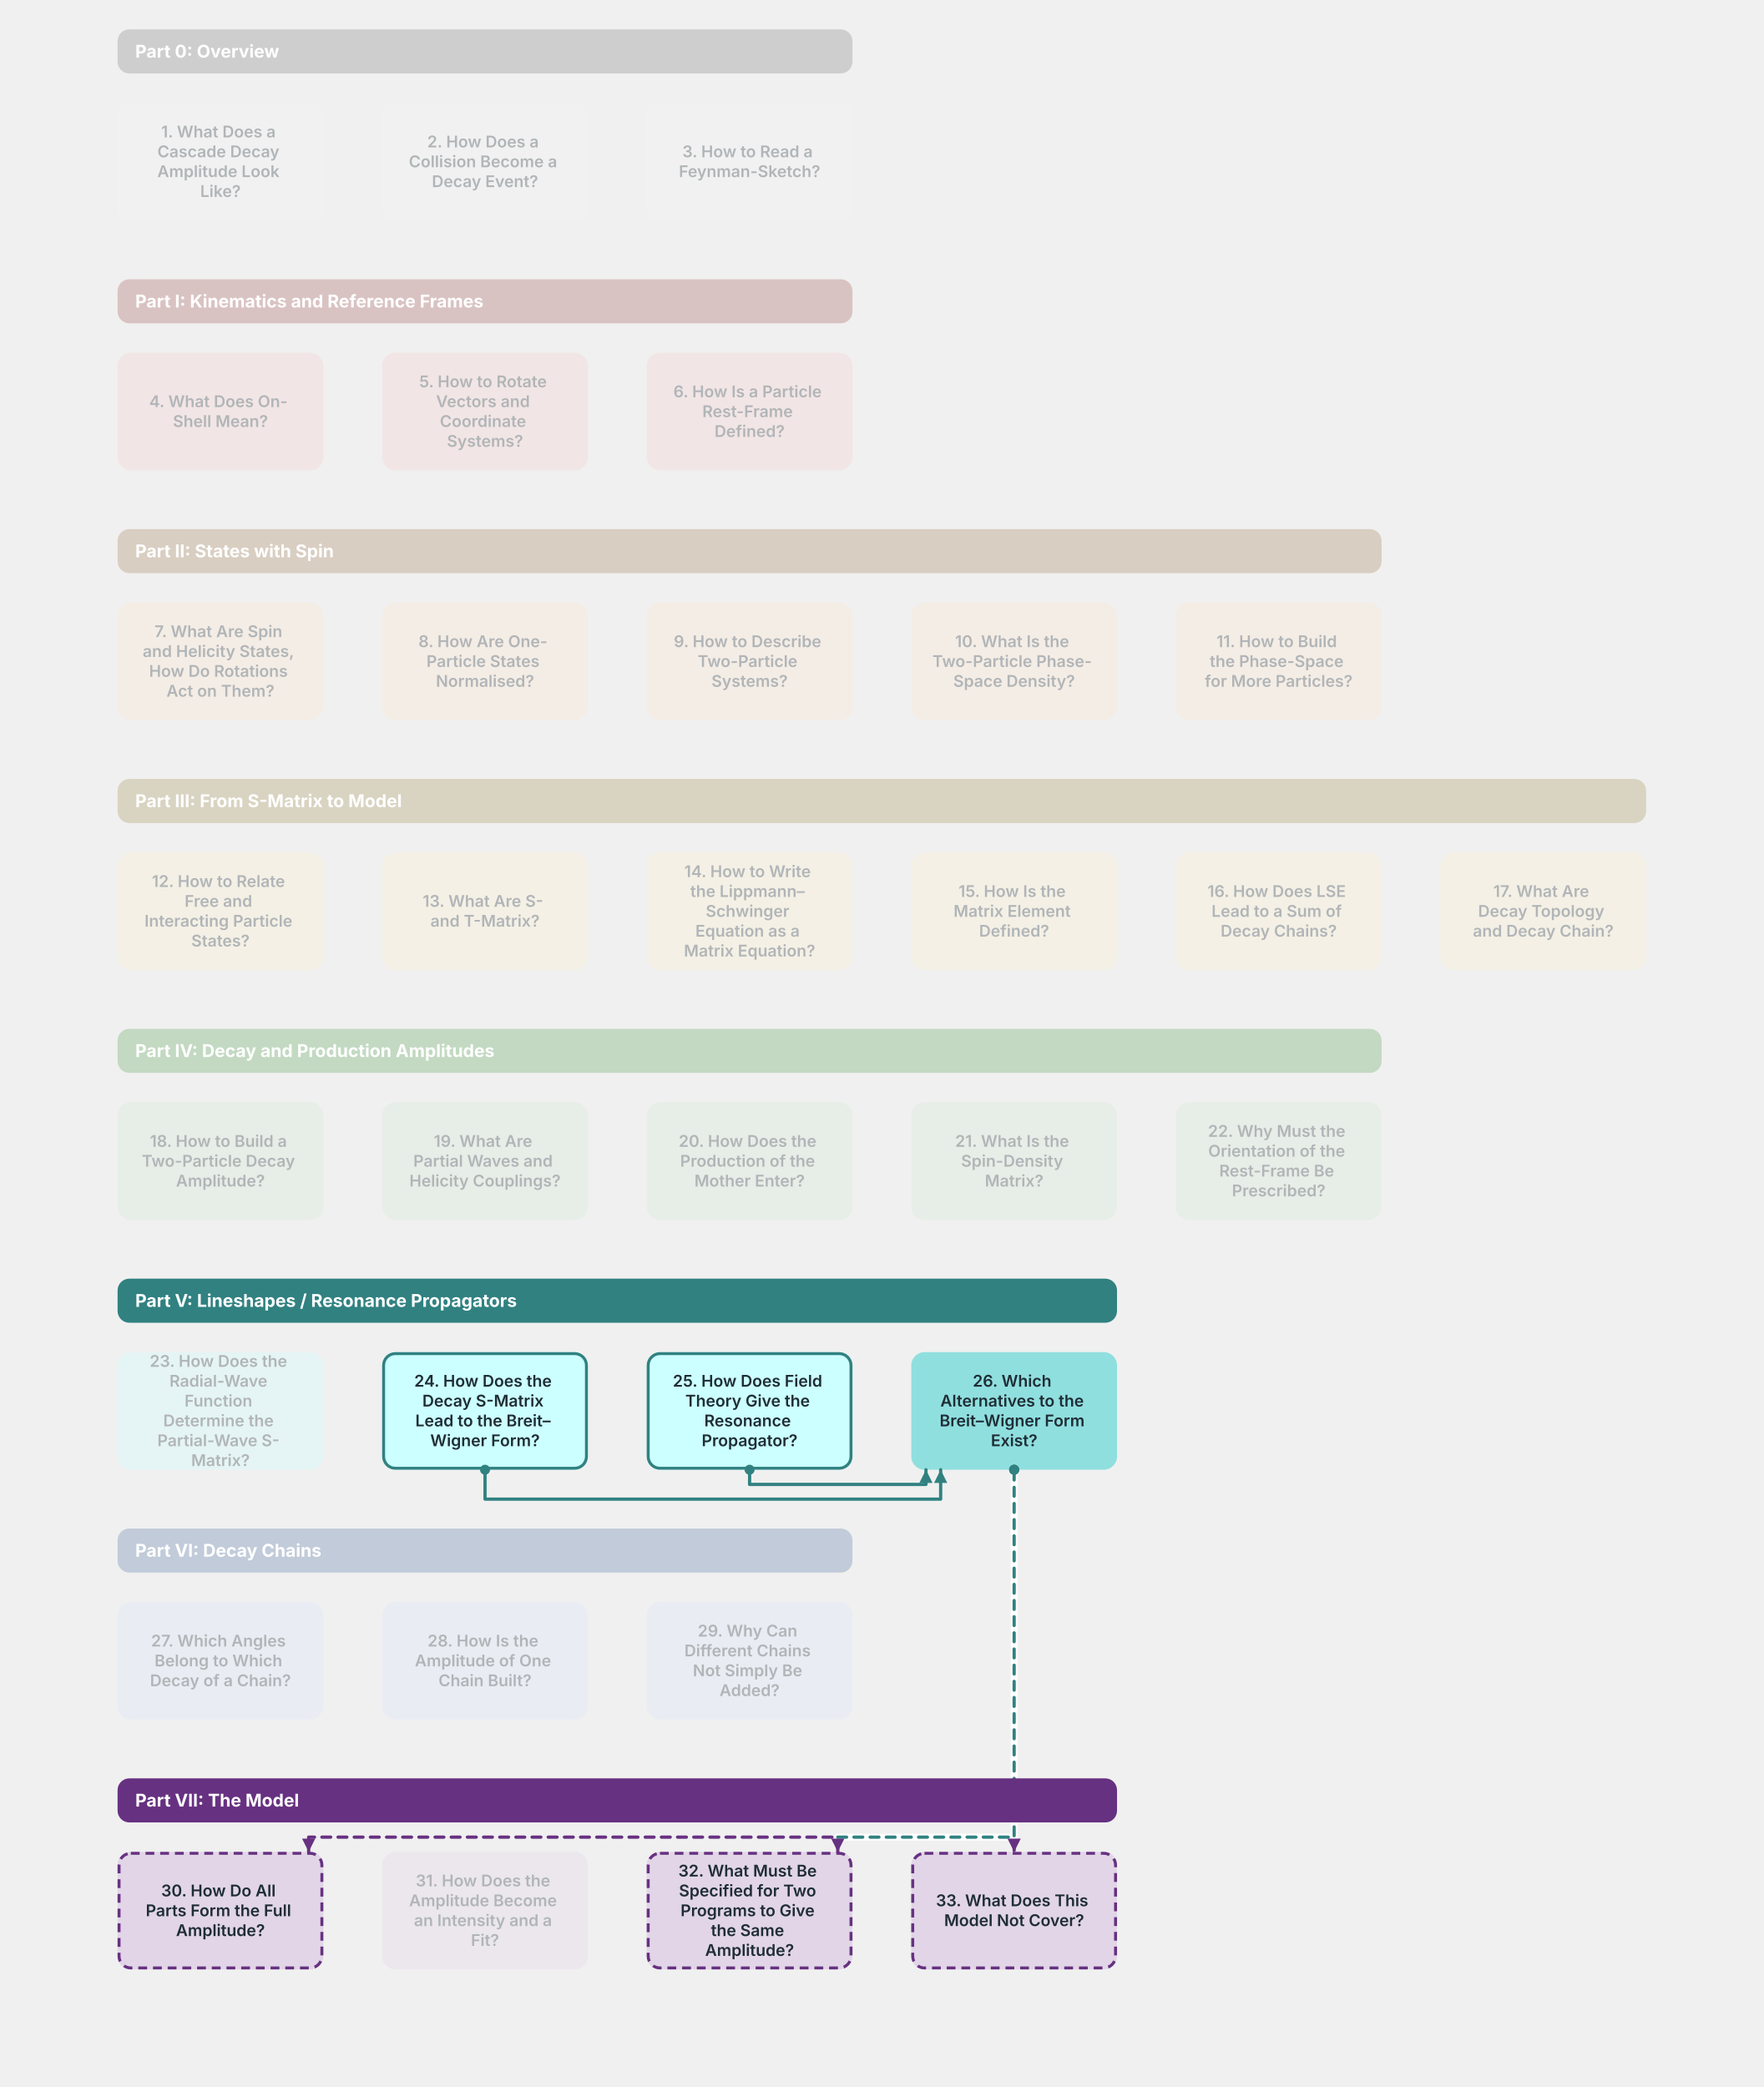
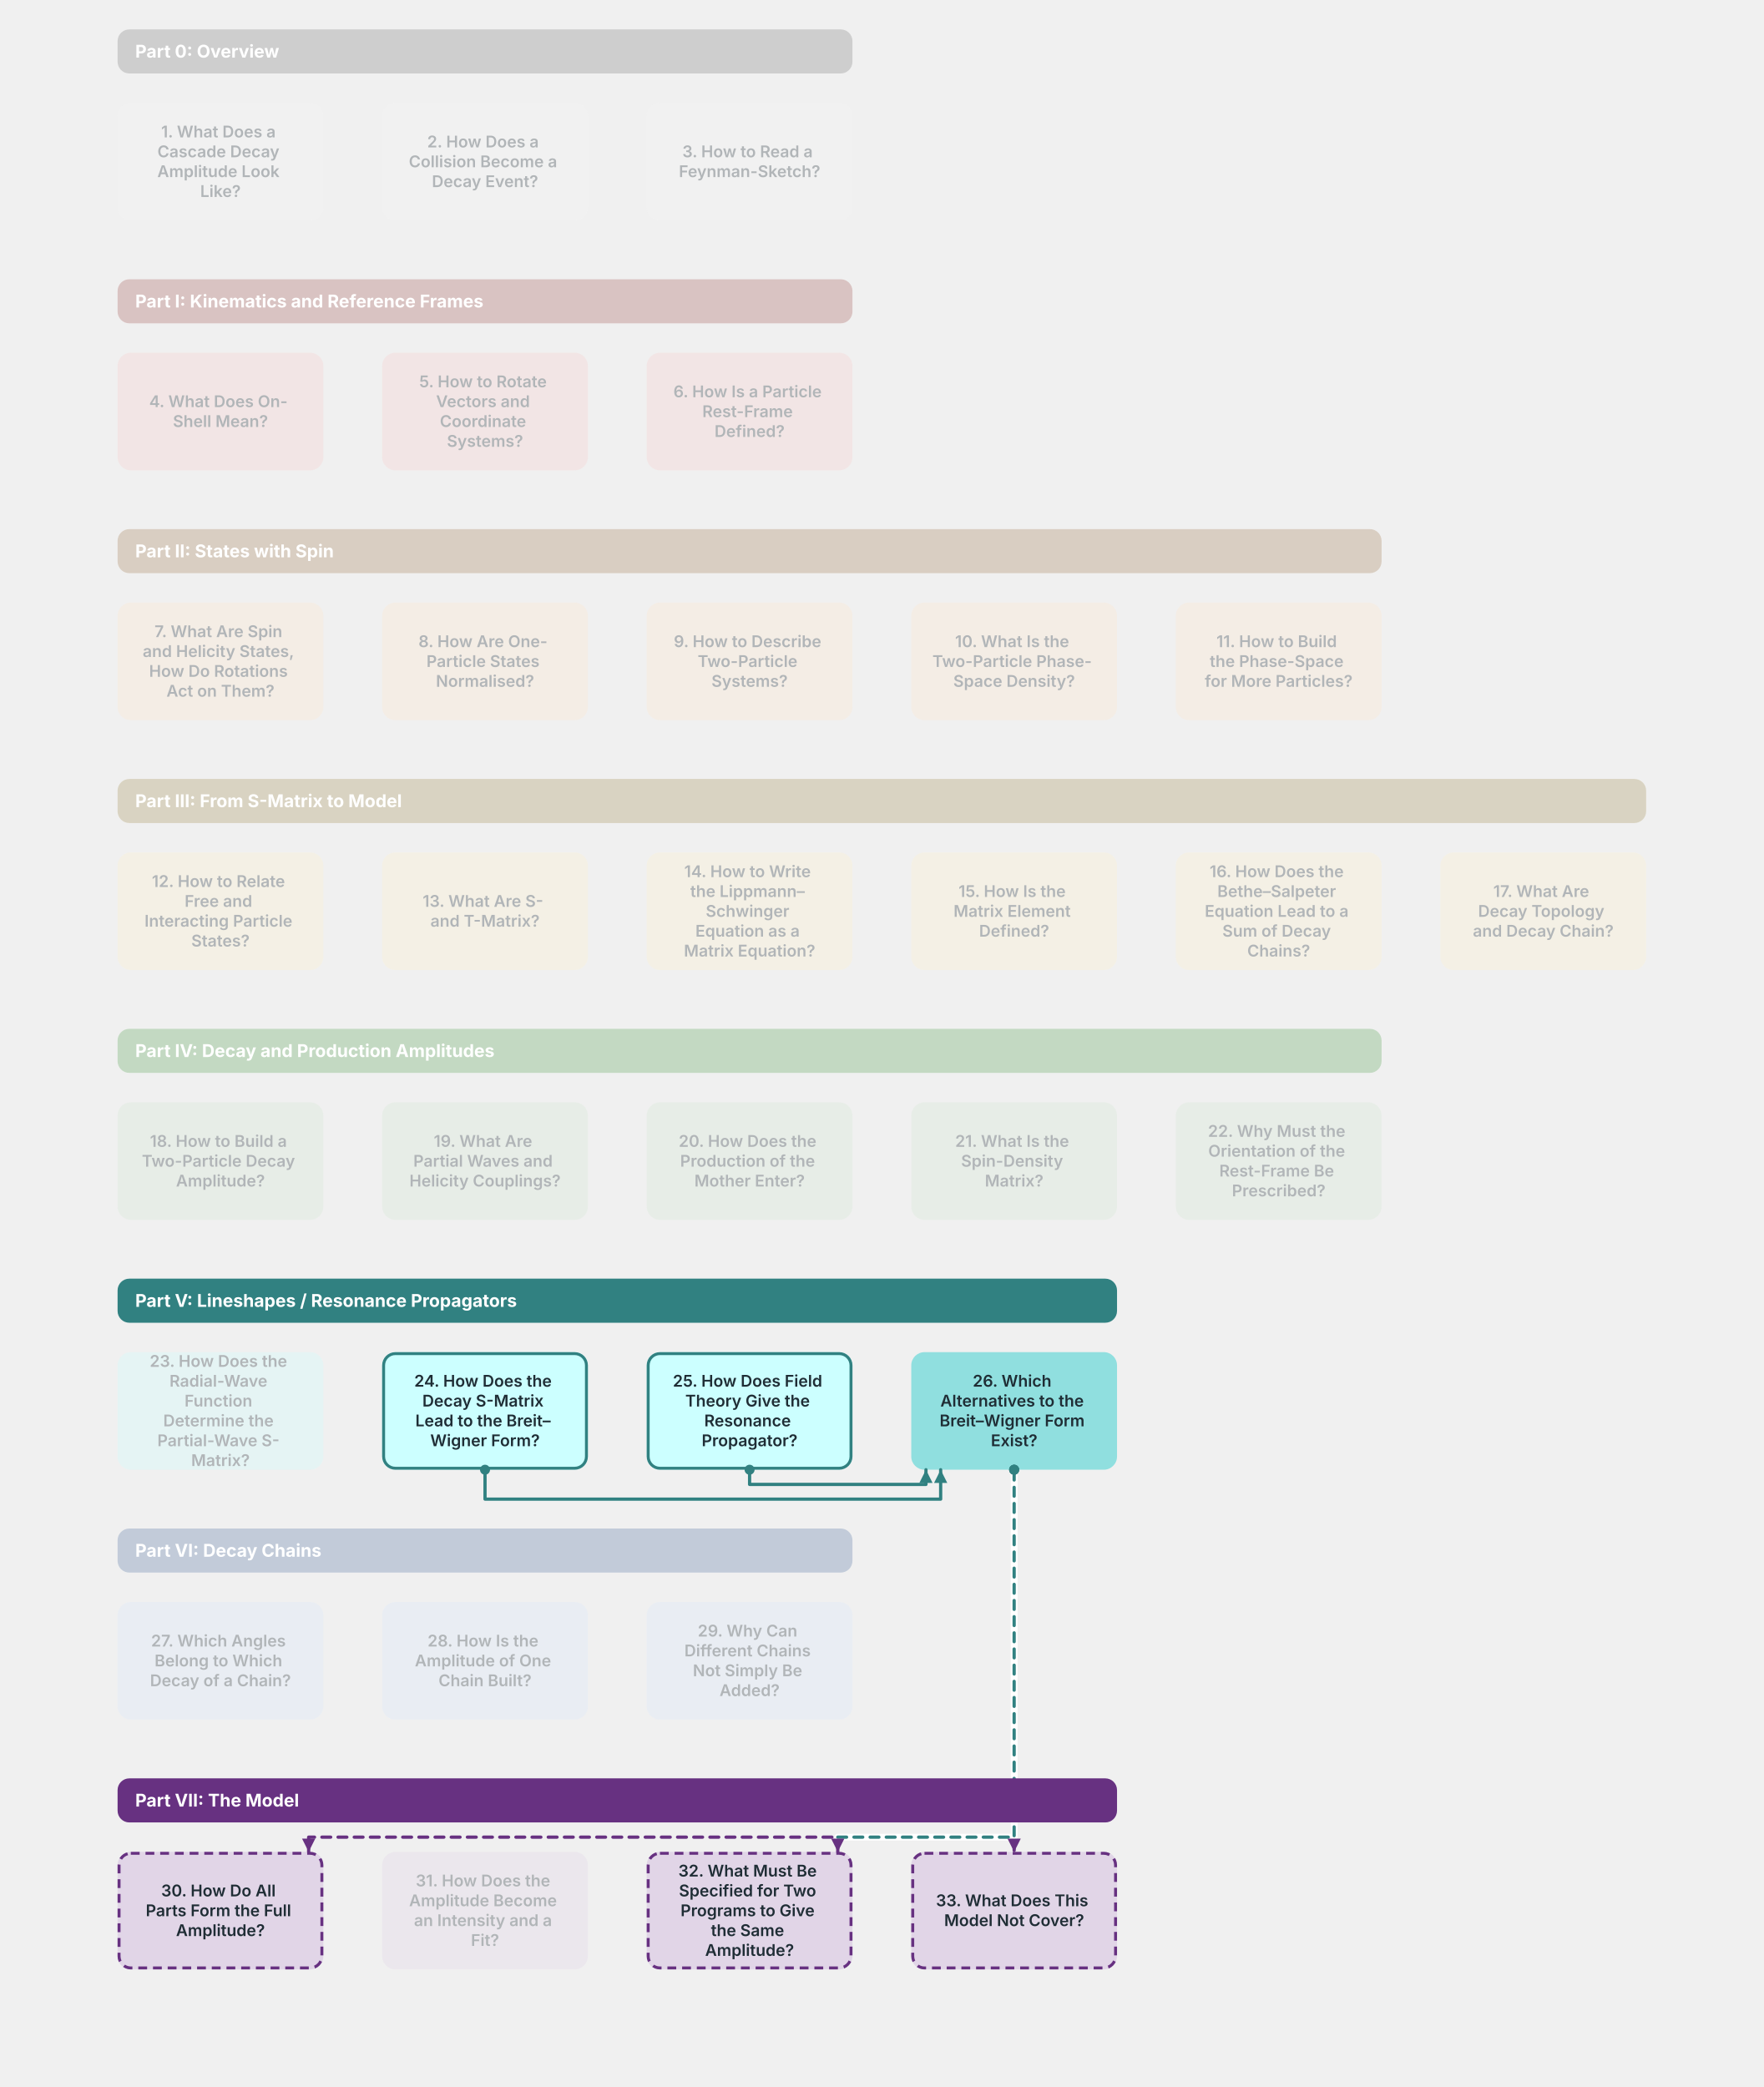
<svg xmlns="http://www.w3.org/2000/svg" viewBox="0 0 1200 1420" width="1200" height="1420" role="img" aria-label="Flow chart of the FAQ">
  <style>text{font-family:Inter,"Source Sans 3","Noto Sans","DejaVu Sans",sans-serif;font-size:11px;font-weight:600}.bar-title{font-size:12px;font-weight:700}</style>
  <g class="card" data-n="1" opacity="0.3">
    <rect class="card-bg" data-n="1" x="80" y="70" width="140" height="80" rx="9" fill="#F5F5F5" />
    <text fill="#1f2d35" text-anchor="middle">
      <tspan x="150" y="93.5">1. What Does a</tspan>
      <tspan x="150" y="107.0">Cascade Decay</tspan>
      <tspan x="150" y="120.5">Amplitude Look</tspan>
      <tspan x="150" y="134.0">Like?</tspan>
    </text>
  </g>
  <g class="card" data-n="2" opacity="0.3">
    <rect class="card-bg" data-n="2" x="260" y="70" width="140" height="80" rx="9" fill="#F5F5F5" />
    <text fill="#1f2d35" text-anchor="middle">
      <tspan x="330" y="100.3">2. How Does a</tspan>
      <tspan x="330" y="113.8">Collision Become a</tspan>
      <tspan x="330" y="127.3">Decay Event?</tspan>
    </text>
  </g>
  <g class="card" data-n="3" opacity="0.3">
    <rect class="card-bg" data-n="3" x="440" y="70" width="140" height="80" rx="9" fill="#F5F5F5" />
    <text fill="#1f2d35" text-anchor="middle">
      <tspan x="510" y="107.0">3. How to Read a</tspan>
      <tspan x="510" y="120.5">Feynman-Sketch?</tspan>
    </text>
  </g>
  <g class="card" data-n="4" opacity="0.3">
    <rect class="card-bg" data-n="4" x="80" y="240" width="140" height="80" rx="9" fill="#F8CECC" />
    <text fill="#1f2d35" text-anchor="middle">
      <tspan x="150" y="277.0">4. What Does On-</tspan>
      <tspan x="150" y="290.5">Shell Mean?</tspan>
    </text>
  </g>
  <g class="card" data-n="5" opacity="0.3">
    <rect class="card-bg" data-n="5" x="260" y="240" width="140" height="80" rx="9" fill="#F8CECC" />
    <text fill="#1f2d35" text-anchor="middle">
      <tspan x="330" y="263.5">5. How to Rotate</tspan>
      <tspan x="330" y="277.0">Vectors and</tspan>
      <tspan x="330" y="290.5">Coordinate</tspan>
      <tspan x="330" y="304.0">Systems?</tspan>
    </text>
  </g>
  <g class="card" data-n="6" opacity="0.3">
    <rect class="card-bg" data-n="6" x="440" y="240" width="140" height="80" rx="9" fill="#F8CECC" />
    <text fill="#1f2d35" text-anchor="middle">
      <tspan x="510" y="270.3">6. How Is a Particle</tspan>
      <tspan x="510" y="283.8">Rest-Frame</tspan>
      <tspan x="510" y="297.3">Defined?</tspan>
    </text>
  </g>
  <g class="card" data-n="7" opacity="0.3">
    <rect class="card-bg" data-n="7" x="80" y="410" width="140" height="80" rx="9" fill="#FFE6CC" />
    <text fill="#1f2d35" text-anchor="middle">
      <tspan x="150" y="433.5">7. What Are Spin</tspan>
      <tspan x="150" y="447.0">and Helicity States,</tspan>
      <tspan x="150" y="460.5">How Do Rotations</tspan>
      <tspan x="150" y="474.0">Act on Them?</tspan>
    </text>
  </g>
  <g class="card" data-n="8" opacity="0.3">
    <rect class="card-bg" data-n="8" x="260" y="410" width="140" height="80" rx="9" fill="#FFE6CC" />
    <text fill="#1f2d35" text-anchor="middle">
      <tspan x="330" y="440.3">8. How Are One-</tspan>
      <tspan x="330" y="453.8">Particle States</tspan>
      <tspan x="330" y="467.3">Normalised?</tspan>
    </text>
  </g>
  <g class="card" data-n="9" opacity="0.3">
    <rect class="card-bg" data-n="9" x="440" y="410" width="140" height="80" rx="9" fill="#FFE6CC" />
    <text fill="#1f2d35" text-anchor="middle">
      <tspan x="510" y="440.3">9. How to Describe</tspan>
      <tspan x="510" y="453.8">Two-Particle</tspan>
      <tspan x="510" y="467.3">Systems?</tspan>
    </text>
  </g>
  <g class="card" data-n="10" opacity="0.3">
    <rect class="card-bg" data-n="10" x="620" y="410" width="140" height="80" rx="9" fill="#FFE6CC" />
    <text fill="#1f2d35" text-anchor="middle">
      <tspan x="690" y="440.3">10. What Is the</tspan>
      <tspan x="690" y="453.8">Two-Particle Phase-</tspan>
      <tspan x="690" y="467.3">Space Density?</tspan>
    </text>
  </g>
  <g class="card" data-n="11" opacity="0.3">
    <rect class="card-bg" data-n="11" x="800" y="410" width="140" height="80" rx="9" fill="#FFE6CC" />
    <text fill="#1f2d35" text-anchor="middle">
      <tspan x="870" y="440.3">11. How to Build</tspan>
      <tspan x="870" y="453.8">the Phase-Space</tspan>
      <tspan x="870" y="467.3">for More Particles?</tspan>
    </text>
  </g>
  <g class="card" data-n="12" opacity="0.3">
    <rect class="card-bg" data-n="12" x="80" y="580" width="140" height="80" rx="9" fill="#FFF2CC" />
    <text fill="#1f2d35" text-anchor="middle">
      <tspan x="150" y="603.5">12. How to Relate</tspan>
      <tspan x="150" y="617.0">Free and</tspan>
      <tspan x="150" y="630.5">Interacting Particle</tspan>
      <tspan x="150" y="644.0">States?</tspan>
    </text>
  </g>
  <g class="card" data-n="13" opacity="0.3">
    <rect class="card-bg" data-n="13" x="260" y="580" width="140" height="80" rx="9" fill="#FFF2CC" />
    <text fill="#1f2d35" text-anchor="middle">
      <tspan x="330" y="617.0">13. What Are S-</tspan>
      <tspan x="330" y="630.5">and T-Matrix?</tspan>
    </text>
  </g>
  <g class="card" data-n="14" opacity="0.3">
    <rect class="card-bg" data-n="14" x="440" y="580" width="140" height="80" rx="9" fill="#FFF2CC" />
    <text fill="#1f2d35" text-anchor="middle">
      <tspan x="510" y="596.8">14. How to Write</tspan>
      <tspan x="510" y="610.3">the Lippmann–</tspan>
      <tspan x="510" y="623.8">Schwinger</tspan>
      <tspan x="510" y="637.3">Equation as a</tspan>
      <tspan x="510" y="650.8">Matrix Equation?</tspan>
    </text>
  </g>
  <g class="card" data-n="15" opacity="0.3">
    <rect class="card-bg" data-n="15" x="620" y="580" width="140" height="80" rx="9" fill="#FFF2CC" />
    <text fill="#1f2d35" text-anchor="middle">
      <tspan x="690" y="610.3">15. How Is the</tspan>
      <tspan x="690" y="623.8">Matrix Element</tspan>
      <tspan x="690" y="637.3">Defined?</tspan>
    </text>
  </g>
  <g class="card" data-n="16" opacity="0.3">
    <rect class="card-bg" data-n="16" x="800" y="580" width="140" height="80" rx="9" fill="#FFF2CC" />
    <text fill="#1f2d35" text-anchor="middle">
-       <tspan x="870" y="610.3">16. How Does LSE</tspan>
-       <tspan x="870" y="623.8">Lead to a Sum of</tspan>
-       <tspan x="870" y="637.3">Decay Chains?</tspan>
+       <tspan x="870" y="596.8">16. How Does the</tspan>
+       <tspan x="870" y="610.3">Bethe–Salpeter</tspan>
+       <tspan x="870" y="623.8">Equation Lead to a</tspan>
+       <tspan x="870" y="637.3">Sum of Decay</tspan>
+       <tspan x="870" y="650.8">Chains?</tspan>
    </text>
  </g>
  <g class="card" data-n="17" opacity="0.3">
    <rect class="card-bg" data-n="17" x="980" y="580" width="140" height="80" rx="9" fill="#FFF2CC" />
    <text fill="#1f2d35" text-anchor="middle">
      <tspan x="1050" y="610.3">17. What Are</tspan>
      <tspan x="1050" y="623.8">Decay Topology</tspan>
      <tspan x="1050" y="637.3">and Decay Chain?</tspan>
    </text>
  </g>
  <g class="card" data-n="18" opacity="0.3">
    <rect class="card-bg" data-n="18" x="80" y="750" width="140" height="80" rx="9" fill="#D5E8D4" />
    <text fill="#1f2d35" text-anchor="middle">
      <tspan x="150" y="780.3">18. How to Build a</tspan>
      <tspan x="150" y="793.8">Two-Particle Decay</tspan>
      <tspan x="150" y="807.3">Amplitude?</tspan>
    </text>
  </g>
  <g class="card" data-n="19" opacity="0.3">
    <rect class="card-bg" data-n="19" x="260" y="750" width="140" height="80" rx="9" fill="#D5E8D4" />
    <text fill="#1f2d35" text-anchor="middle">
      <tspan x="330" y="780.3">19. What Are</tspan>
      <tspan x="330" y="793.8">Partial Waves and</tspan>
      <tspan x="330" y="807.3">Helicity Couplings?</tspan>
    </text>
  </g>
  <g class="card" data-n="20" opacity="0.3">
    <rect class="card-bg" data-n="20" x="440" y="750" width="140" height="80" rx="9" fill="#D5E8D4" />
    <text fill="#1f2d35" text-anchor="middle">
      <tspan x="510" y="780.3">20. How Does the</tspan>
      <tspan x="510" y="793.8">Production of the</tspan>
      <tspan x="510" y="807.3">Mother Enter?</tspan>
    </text>
  </g>
  <g class="card" data-n="21" opacity="0.3">
    <rect class="card-bg" data-n="21" x="620" y="750" width="140" height="80" rx="9" fill="#D5E8D4" />
    <text fill="#1f2d35" text-anchor="middle">
      <tspan x="690" y="780.3">21. What Is the</tspan>
      <tspan x="690" y="793.8">Spin-Density</tspan>
      <tspan x="690" y="807.3">Matrix?</tspan>
    </text>
  </g>
  <g class="card" data-n="22" opacity="0.3">
    <rect class="card-bg" data-n="22" x="800" y="750" width="140" height="80" rx="9" fill="#D5E8D4" />
    <text fill="#1f2d35" text-anchor="middle">
      <tspan x="870" y="773.5">22. Why Must the</tspan>
      <tspan x="870" y="787.0">Orientation of the</tspan>
      <tspan x="870" y="800.5">Rest-Frame Be</tspan>
      <tspan x="870" y="814.0">Prescribed?</tspan>
    </text>
  </g>
  <g class="card" data-n="23" opacity="0.3">
    <rect class="card-bg" data-n="23" x="80" y="920" width="140" height="80" rx="9" fill="#CCFFFF" />
    <text fill="#1f2d35" text-anchor="middle">
      <tspan x="150" y="930.0">23. How Does the</tspan>
      <tspan x="150" y="943.5">Radial-Wave</tspan>
      <tspan x="150" y="957.0">Function</tspan>
      <tspan x="150" y="970.5">Determine the</tspan>
      <tspan x="150" y="984.0">Partial-Wave S-</tspan>
      <tspan x="150" y="997.5">Matrix?</tspan>
    </text>
  </g>
  <g class="card" data-n="24" opacity="1">
    <rect class="card-bg" data-n="24" x="260" y="920" width="140" height="80" rx="9" fill="#CCFFFF" />
    <rect class="frame need" data-n="24" x="261" y="921" width="138" height="78" rx="8" fill="none" stroke="#318181" stroke-width="2" />
    <text fill="#1f2d35" text-anchor="middle">
      <tspan x="330" y="943.5">24. How Does the</tspan>
      <tspan x="330" y="957.0">Decay S-Matrix</tspan>
      <tspan x="330" y="970.5">Lead to the Breit–</tspan>
      <tspan x="330" y="984.0">Wigner Form?</tspan>
    </text>
  </g>
  <g class="card" data-n="25" opacity="1">
    <rect class="card-bg" data-n="25" x="440" y="920" width="140" height="80" rx="9" fill="#CCFFFF" />
    <rect class="frame need" data-n="25" x="441" y="921" width="138" height="78" rx="8" fill="none" stroke="#318181" stroke-width="2" />
    <text fill="#1f2d35" text-anchor="middle">
      <tspan x="510" y="943.5">25. How Does Field</tspan>
      <tspan x="510" y="957.0">Theory Give the</tspan>
      <tspan x="510" y="970.5">Resonance</tspan>
      <tspan x="510" y="984.0">Propagator?</tspan>
    </text>
  </g>
  <g class="card" data-n="26" opacity="1">
    <rect class="card-bg" data-n="26" x="620" y="920" width="140" height="80" rx="9" fill="#90DFDF" />
    <text fill="#1f2d35" text-anchor="middle">
      <tspan x="690" y="943.5">26. Which</tspan>
      <tspan x="690" y="957.0">Alternatives to the</tspan>
      <tspan x="690" y="970.5">Breit–Wigner Form</tspan>
      <tspan x="690" y="984.0">Exist?</tspan>
    </text>
  </g>
  <g class="card" data-n="27" opacity="0.3">
    <rect class="card-bg" data-n="27" x="80" y="1090" width="140" height="80" rx="9" fill="#DAE8FC" />
    <text fill="#1f2d35" text-anchor="middle">
      <tspan x="150" y="1120.3">27. Which Angles</tspan>
      <tspan x="150" y="1133.8">Belong to Which</tspan>
      <tspan x="150" y="1147.3">Decay of a Chain?</tspan>
    </text>
  </g>
  <g class="card" data-n="28" opacity="0.3">
    <rect class="card-bg" data-n="28" x="260" y="1090" width="140" height="80" rx="9" fill="#DAE8FC" />
    <text fill="#1f2d35" text-anchor="middle">
      <tspan x="330" y="1120.3">28. How Is the</tspan>
      <tspan x="330" y="1133.8">Amplitude of One</tspan>
      <tspan x="330" y="1147.3">Chain Built?</tspan>
    </text>
  </g>
  <g class="card" data-n="29" opacity="0.3">
    <rect class="card-bg" data-n="29" x="440" y="1090" width="140" height="80" rx="9" fill="#DAE8FC" />
    <text fill="#1f2d35" text-anchor="middle">
      <tspan x="510" y="1113.5">29. Why Can</tspan>
      <tspan x="510" y="1127.0">Different Chains</tspan>
      <tspan x="510" y="1140.5">Not Simply Be</tspan>
      <tspan x="510" y="1154.0">Added?</tspan>
    </text>
  </g>
  <g class="card" data-n="30" opacity="1">
    <rect class="card-bg" data-n="30" x="80" y="1260" width="140" height="80" rx="9" fill="#E1D5E7" />
    <rect class="frame see" data-n="30" x="81" y="1261" width="138" height="78" rx="8" fill="none" stroke="#673181" stroke-width="2" stroke-dasharray="6 4" />
    <text fill="#1f2d35" text-anchor="middle">
      <tspan x="150" y="1290.3">30. How Do All</tspan>
      <tspan x="150" y="1303.8">Parts Form the Full</tspan>
      <tspan x="150" y="1317.3">Amplitude?</tspan>
    </text>
  </g>
  <g class="card" data-n="31" opacity="0.3">
    <rect class="card-bg" data-n="31" x="260" y="1260" width="140" height="80" rx="9" fill="#E1D5E7" />
    <text fill="#1f2d35" text-anchor="middle">
      <tspan x="330" y="1283.5">31. How Does the</tspan>
      <tspan x="330" y="1297.0">Amplitude Become</tspan>
      <tspan x="330" y="1310.5">an Intensity and a</tspan>
      <tspan x="330" y="1324.0">Fit?</tspan>
    </text>
  </g>
  <g class="card" data-n="32" opacity="1">
    <rect class="card-bg" data-n="32" x="440" y="1260" width="140" height="80" rx="9" fill="#E1D5E7" />
    <rect class="frame see" data-n="32" x="441" y="1261" width="138" height="78" rx="8" fill="none" stroke="#673181" stroke-width="2" stroke-dasharray="6 4" />
    <text fill="#1f2d35" text-anchor="middle">
      <tspan x="510" y="1276.8">32. What Must Be</tspan>
      <tspan x="510" y="1290.3">Specified for Two</tspan>
      <tspan x="510" y="1303.8">Programs to Give</tspan>
      <tspan x="510" y="1317.3">the Same</tspan>
      <tspan x="510" y="1330.8">Amplitude?</tspan>
    </text>
  </g>
  <g class="card" data-n="33" opacity="1">
    <rect class="card-bg" data-n="33" x="620" y="1260" width="140" height="80" rx="9" fill="#E1D5E7" />
    <rect class="frame see" data-n="33" x="621" y="1261" width="138" height="78" rx="8" fill="none" stroke="#673181" stroke-width="2" stroke-dasharray="6 4" />
    <text fill="#1f2d35" text-anchor="middle">
      <tspan x="690" y="1297.0">33. What Does This</tspan>
      <tspan x="690" y="1310.5">Model Not Cover?</tspan>
    </text>
  </g>
  <g class="lines" fill="none" stroke-linejoin="round" stroke-linecap="round">
    <path class="see" data-card="33" data-from="26" data-to="33" d="M690 1000 L690 1260" stroke="#673181" stroke-width="2.2" stroke-dasharray="6 5" />
    <path class="see" data-card="32" data-from="26" data-to="32" d="M690 1000 L690 1250 L570 1250 L570 1260" stroke="#673181" stroke-width="2.2" stroke-dasharray="6 5" />
    <path class="see" data-card="30" data-from="26" data-to="30" d="M690 1000 L690 1250 L210 1250 L210 1260" stroke="#673181" stroke-width="2.2" stroke-dasharray="6 5" />
    <path class="trunk-under" d="M570 1250 L690 1250 L690 1000" stroke="#fff" stroke-width="4.6" />
    <path class="trunk" d="M570 1250 L690 1250 L690 1000" stroke="#318181" stroke-width="2.2" stroke-dasharray="6 5" />
    <path class="need" data-card="25" data-from="25" data-to="26" d="M510 1000 L510 1010 L630 1010 L630 1000" stroke="#318181" stroke-width="2.2" />
    <path class="need" data-card="24" data-from="24" data-to="26" d="M330 1000 L330 1020 L640 1020 L640 1000" stroke="#318181" stroke-width="2.2" />
    <polygon class="arrow" data-card="25" points="630,1000 634.5,1009 625.5,1009" fill="#318181" stroke="none" />
    <polygon class="arrow" data-card="24" points="640,1000 644.5,1009 635.5,1009" fill="#318181" stroke="none" />
    <polygon class="arrow" data-card="33" points="690,1260 685.5,1251 694.5,1251" fill="#673181" stroke="none" />
    <polygon class="arrow" data-card="32" points="570,1260 565.5,1251 574.5,1251" fill="#673181" stroke="none" />
    <polygon class="arrow" data-card="30" points="210,1260 205.5,1251 214.5,1251" fill="#673181" stroke="none" />
    <circle class="start" data-card="25" cx="510" cy="1000" r="3.4" fill="#318181" stroke="none" />
    <circle class="start" data-card="24" cx="330" cy="1000" r="3.4" fill="#318181" stroke="none" />
    <circle class="start" data-card="33" cx="690" cy="1000" r="3.4" fill="#318181" stroke="none" />
    <circle class="start" data-card="32" cx="690" cy="1000" r="3.4" fill="#318181" stroke="none" />
    <circle class="start" data-card="30" cx="690" cy="1000" r="3.4" fill="#318181" stroke="none" />
  </g>
  <rect class="bar-underlay" x="80" y="20" width="500" height="30" rx="8" fill="#fff" />
  <g class="bar" data-part="0" opacity="0.3">
    <rect x="80" y="20" width="500" height="30" rx="8" fill="#595959" />
    <text class="bar-title" x="92" y="39.2" fill="#fff">Part 0: Overview</text>
  </g>
  <rect class="bar-underlay" x="80" y="190" width="500" height="30" rx="8" fill="#fff" />
  <g class="bar" data-part="1" opacity="0.3">
    <rect x="80" y="190" width="500" height="30" rx="8" fill="#813531" />
    <text class="bar-title" x="92" y="209.2" fill="#fff">Part I: Kinematics and Reference Frames</text>
  </g>
  <rect class="bar-underlay" x="80" y="360" width="860" height="30" rx="8" fill="#fff" />
  <g class="bar" data-part="2" opacity="0.3">
    <rect x="80" y="360" width="860" height="30" rx="8" fill="#815A31" />
    <text class="bar-title" x="92" y="379.2" fill="#fff">Part II: States with Spin</text>
  </g>
  <rect class="bar-underlay" x="80" y="530" width="1040" height="30" rx="8" fill="#fff" />
  <g class="bar" data-part="3" opacity="0.3">
    <rect x="80" y="530" width="1040" height="30" rx="8" fill="#816D31" />
    <text class="bar-title" x="92" y="549.2" fill="#fff">Part III: From S-Matrix to Model</text>
  </g>
  <rect class="bar-underlay" x="80" y="700" width="860" height="30" rx="8" fill="#fff" />
  <g class="bar" data-part="4" opacity="0.3">
    <rect x="80" y="700" width="860" height="30" rx="8" fill="#358131" />
    <text class="bar-title" x="92" y="719.2" fill="#fff">Part IV: Decay and Production Amplitudes</text>
  </g>
  <g class="bar" data-part="5" opacity="1">
    <rect x="80" y="870" width="680" height="30" rx="8" fill="#318181" />
    <text class="bar-title" x="92" y="889.2" fill="#fff">Part V: Lineshapes / Resonance Propagators</text>
  </g>
  <rect class="bar-underlay" x="80" y="1040" width="500" height="30" rx="8" fill="#fff" />
  <g class="bar" data-part="6" opacity="0.3">
    <rect x="80" y="1040" width="500" height="30" rx="8" fill="#315281" />
    <text class="bar-title" x="92" y="1059.2" fill="#fff">Part VI: Decay Chains</text>
  </g>
  <g class="bar" data-part="7" opacity="1">
    <rect x="80" y="1210" width="680" height="30" rx="8" fill="#673181" />
    <text class="bar-title" x="92" y="1229.2" fill="#fff">Part VII: The Model</text>
  </g>
</svg>
